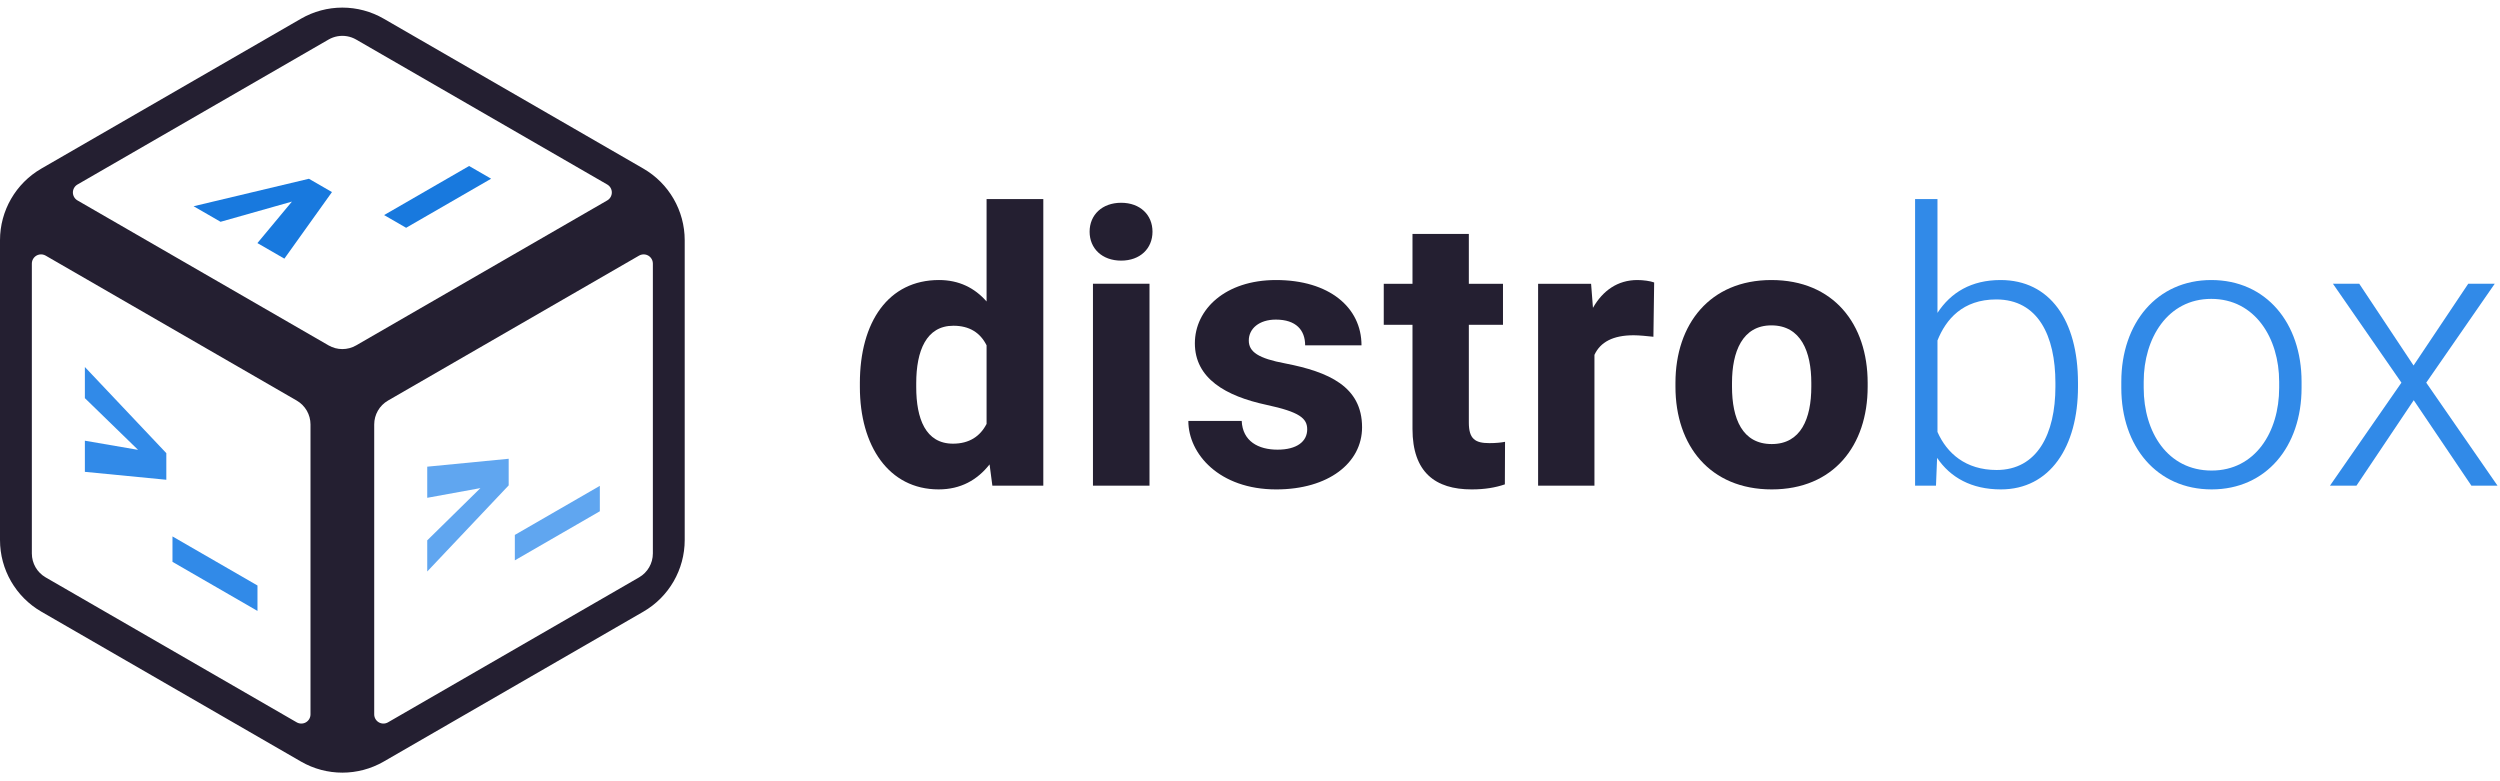
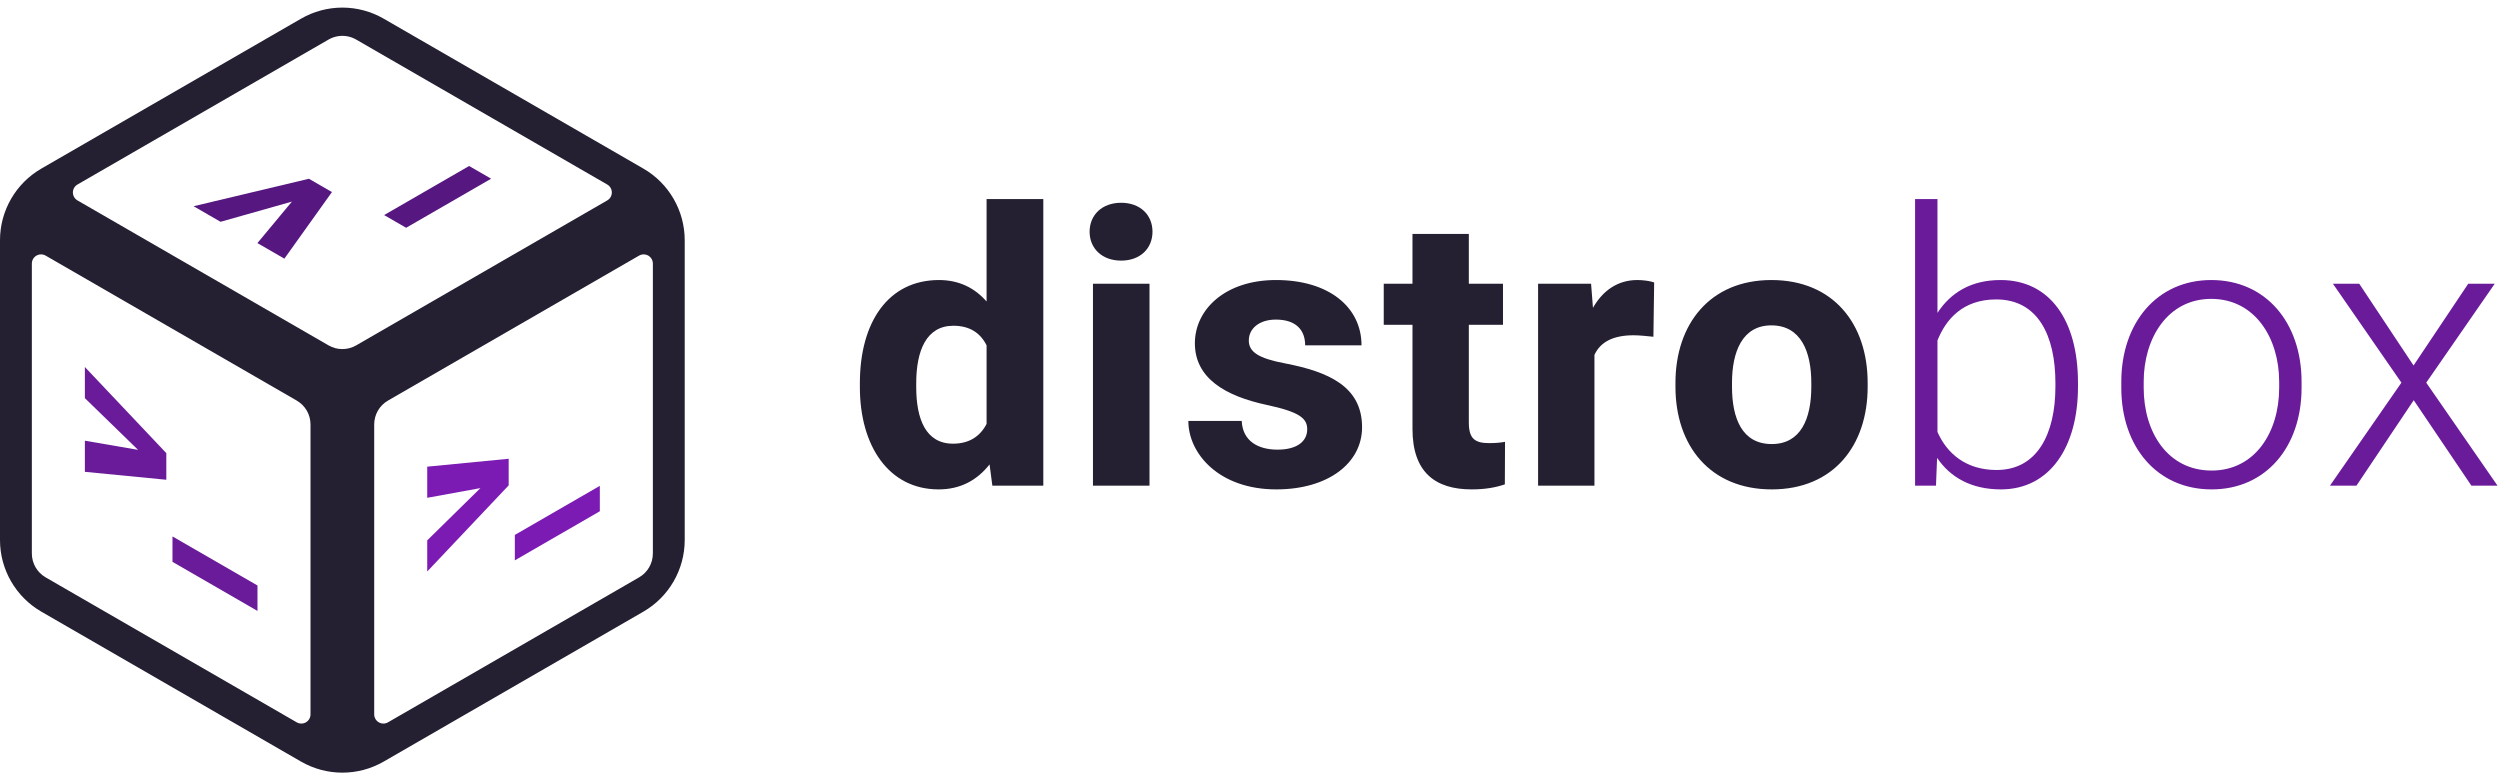
- <svg xmlns="http://www.w3.org/2000/svg" width="314" height="98" viewBox="0 0 314 98" id="systemd-logo" version="1.1">
-   <defs id="defs13" />
-   <g id="layer1">
-     <g id="g11686" transform="translate(46.29331,-23.74031)">
-       <g id="g3309-3" transform="translate(128.7067,-27.08549)">
-         <path id="path2544-6" style="fill:#241f31;fill-opacity:1;stroke-width:19.861;stroke-linecap:round;stroke-linejoin:round" d="m -132,51.781 a 10.392,10.392 0 0 0 -5.195,1.393 L -169.805,72 A 10.392,10.392 0 0 0 -175,81 v 37.652 a 10.392,10.392 0 0 0 5.195,9 l 32.609,18.826 a 10.392,10.392 0 0 0 10.391,0 l 32.609,-18.826 a 10.392,10.392 0 0 0 5.195,-9 V 81 a 10.392,10.392 0 0 0 -5.195,-9 L -126.805,53.174 A 10.392,10.392 0 0 0 -132,51.781 Z m -0.602,3.6 a 3.464,3.464 0 0 1 2.334,0.412 L -98.732,74 a 1.155,1.155 0 0 1 0,2 l -31.535,18.207 a 3.464,3.464 0 0 1 -3.465,0 L -165.268,76 a 1.155,1.155 0 0 1 0,-2 l 31.535,-18.207 a 3.464,3.464 0 0 1 1.131,-0.412 z m -37.443,27.412 a 1.155,1.155 0 0 1 0.777,0.137 l 31.535,18.207 a 3.464,3.464 0 0 1 1.732,3 v 36.414 a 1.155,1.155 0 0 1 -1.732,1 l -31.535,-18.207 a 3.464,3.464 0 0 1 -1.732,-3 V 83.93 a 1.155,1.155 0 0 1 0.955,-1.137 z m 76.09,0 A 1.155,1.155 0 0 1 -93,83.93 v 36.414 a 3.464,3.464 0 0 1 -1.732,3 l -31.535,18.207 a 1.155,1.155 0 0 1 -1.732,-1 v -36.414 a 3.464,3.464 0 0 1 1.732,-3 l 31.535,-18.207 a 1.155,1.155 0 0 1 0.777,-0.137 z" />
-         <g aria-label="&gt;_" id="g2849-1" style="font-weight:bold;font-size:24px;font-family:Heebo;-inkscape-font-specification:'Heebo Bold';text-align:center;text-anchor:middle;white-space:pre;shape-inside:url(#rect2729);fill:#60a6f0;fill-opacity:1;stroke-width:12;stroke-linecap:round;stroke-linejoin:round" transform="translate(-60.68555,-150.802)">
-           <path d="m -60.654,264.152 6.68,-1.218 -6.68,6.563 v 3.911 l 10.23,-10.818 v -3.342 l -10.23,0.995 z" id="path2845-0" style="fill:#60a6f0;fill-opacity:1" />
-           <path d="m -38.975,265.843 v -3.193 l -10.676,6.164 v 3.193 z" id="path2847-6" style="fill:#60a6f0;fill-opacity:1" />
-         </g>
-         <g aria-label="&gt;_" id="g2859-3" style="font-weight:bold;font-size:24px;font-family:Heebo;-inkscape-font-specification:'Heebo Bold';text-align:center;text-anchor:middle;white-space:pre;shape-inside:url(#rect2729);fill:#318ae8;fill-opacity:1;stroke-width:12;stroke-linecap:round;stroke-linejoin:round" transform="translate(-103.6856,-150.802)">
-           <path d="m -60.654,251.635 6.68,6.495 -6.68,-1.15 v 3.911 l 10.23,0.995 v -3.342 L -60.654,247.725 Z" id="path2855-2" style="fill:#318ae8;fill-opacity:1" />
-           <path d="m -38.975,278.36 v -3.193 l -10.676,-6.164 v 3.193 z" id="path2857-0" style="fill:#318ae8;fill-opacity:1" />
-         </g>
-         <g aria-label="&gt;_" id="g2869-6" style="font-weight:bold;font-size:24px;font-family:Heebo;-inkscape-font-specification:'Heebo Bold';text-align:center;text-anchor:middle;white-space:pre;shape-inside:url(#rect2729);fill:#1879de;fill-opacity:1;stroke-width:12;stroke-linecap:round;stroke-linejoin:round" transform="translate(-82.18555,-188.0423)">
-           <path d="m -65.113,266.726 8.965,-2.537 -4.336,5.21 3.387,1.955 5.977,-8.362 -2.895,-1.671 -14.484,3.451 z" id="path2865-1" style="fill:#1879de;fill-opacity:1" />
-           <path d="m -31.129,261.314 -2.766,-1.597 -10.676,6.164 2.766,1.597 z" id="path2867-5" style="fill:#1879de;fill-opacity:1" />
-         </g>
-       </g>
-       <g aria-label="distrobox" transform="translate(350.2301,19.49563)" id="text3745-5" style="font-weight:300;font-size:48px;font-family:Heebo;-inkscape-font-specification:'Heebo Light';letter-spacing:0.8px;white-space:pre;shape-inside:url(#rect3747);fill:#318ae8;stroke-width:12;stroke-linecap:round;stroke-linejoin:round">
-         <path d="m -288.523,52.377 v 0.492 c 0,7.359 3.609,12.844 9.891,12.844 2.766,0 4.852,-1.172 6.398,-3.141 l 0.352,2.672 h 6.398 v -36 h -7.125 v 12.867 c -1.5,-1.711 -3.469,-2.695 -5.977,-2.695 -6.352,0 -9.938,5.25 -9.938,12.961 z m 7.078,0.492 v -0.492 c 0,-4.078 1.266,-7.219 4.664,-7.219 2.016,0 3.375,0.867 4.172,2.461 v 9.867 c -0.797,1.547 -2.156,2.484 -4.219,2.484 -3.445,0 -4.617,-3.141 -4.617,-7.102 z" style="font-weight:bold;-inkscape-font-specification:'Heebo Bold';fill:#241f31" id="path4589-4" />
-         <path d="m -259.669,33.346 c 0,2.109 1.57,3.633 3.961,3.633 2.391,0 3.938,-1.523 3.938,-3.633 0,-2.109 -1.547,-3.633 -3.938,-3.633 -2.391,0 -3.961,1.523 -3.961,3.633 z m 7.523,31.898 V 39.885 h -7.102 v 25.359 z" style="font-weight:bold;-inkscape-font-specification:'Heebo Bold';fill:#241f31" id="path4591-7" />
-         <path d="m -232.338,58.167 c 0,1.523 -1.289,2.555 -3.727,2.555 -2.414,0 -4.383,-1.055 -4.5,-3.609 h -6.703 c 0,4.125 3.867,8.602 11.039,8.602 6.562,0 10.781,-3.328 10.781,-7.805 0,-5.133 -4.219,-6.961 -9.633,-8.016 -3.398,-0.633 -4.594,-1.453 -4.594,-2.883 0,-1.5 1.312,-2.625 3.398,-2.625 2.555,0 3.68,1.336 3.68,3.234 h 7.078 c 0,-4.781 -4.078,-8.203 -10.734,-8.203 -6.398,0 -10.195,3.703 -10.195,7.945 0,4.406 3.867,6.633 9,7.734 4.148,0.891 5.109,1.688 5.109,3.07 z" style="font-weight:bold;-inkscape-font-specification:'Heebo Bold';fill:#241f31" id="path4593-6" />
-         <path d="m -207.748,45.042 v -5.156 h -4.289 v -6.258 h -7.078 v 6.258 h -3.609 v 5.156 h 3.609 v 13.078 c 0,5.438 2.859,7.594 7.43,7.594 1.688,0 3,-0.234 4.172,-0.633 l 0.023,-5.344 c -0.469,0.094 -1.148,0.164 -1.969,0.164 -1.781,0 -2.578,-0.516 -2.578,-2.578 v -12.281 z" style="font-weight:bold;-inkscape-font-specification:'Heebo Bold';fill:#241f31" id="path4595-5" />
-         <path d="M -196.261,65.245 V 48.815 c 0.75,-1.617 2.344,-2.461 4.922,-2.461 0.727,0 1.805,0.117 2.484,0.188 l 0.094,-6.82 c -0.492,-0.188 -1.406,-0.305 -2.109,-0.305 -2.461,0 -4.336,1.312 -5.578,3.492 l -0.234,-3.023 h -6.656 v 25.359 z" style="font-weight:bold;-inkscape-font-specification:'Heebo Bold';fill:#241f31" id="path4597-6" />
-         <path d="m -186.086,52.331 v 0.492 c 0,7.383 4.336,12.891 12.094,12.891 7.758,0 12.047,-5.508 12.047,-12.891 v -0.492 c 0,-7.383 -4.289,-12.914 -12.094,-12.914 -7.711,0 -12.047,5.531 -12.047,12.914 z m 7.102,0.492 v -0.492 c 0,-3.891 1.289,-7.219 4.945,-7.219 3.727,0 5.016,3.328 5.016,7.219 v 0.492 c 0,4.008 -1.312,7.195 -4.969,7.195 -3.703,0 -4.992,-3.188 -4.992,-7.195 z" style="font-weight:bold;-inkscape-font-specification:'Heebo Bold';fill:#241f31" id="path4599-9" />
-         <path d="m -135.528,52.823 v -0.492 c 0,-7.875 -3.539,-12.914 -9.727,-12.914 -3.656,0 -6.234,1.547 -7.922,4.125 V 29.245 h -2.812 v 36 h 2.625 l 0.141,-3.492 c 1.664,2.461 4.312,3.961 8.016,3.961 6.141,0 9.68,-5.32 9.68,-12.891 z m -2.836,-0.492 v 0.492 c 0,5.906 -2.273,10.453 -7.383,10.453 -3.891,0 -6.258,-2.109 -7.43,-4.781 V 47.01 c 1.055,-2.648 3.164,-5.156 7.383,-5.156 5.25,0 7.43,4.57 7.43,10.477 z" id="path4601-3" />
-         <path d="m -130.087,52.19 v 0.773 c 0,7.383 4.477,12.75 11.344,12.75 6.844,0 11.297,-5.367 11.297,-12.75 v -0.773 c 0,-7.383 -4.453,-12.773 -11.344,-12.773 -6.82,0 -11.297,5.391 -11.297,12.773 z m 2.812,0.773 v -0.773 c 0,-5.461 3,-10.406 8.484,-10.406 5.508,0 8.531,4.945 8.531,10.406 v 0.773 c 0,5.555 -3.023,10.383 -8.484,10.383 -5.531,0 -8.531,-4.828 -8.531,-10.383 z" id="path4603-7" />
-         <path d="m -93.381,50.151 -6.82,-10.266 h -3.305 l 8.602,12.422 -8.977,12.938 h 3.328 l 7.195,-10.734 7.242,10.734 h 3.281 l -8.953,-12.938 8.602,-12.422 h -3.328 z" id="path4605-4" />
-       </g>
-     </g>
+ <svg xmlns="http://www.w3.org/2000/svg" width="314" height="98">
+   <path d="M-132 51.781a10.392 10.392 0 0 0-5.195 1.393L-169.805 72A10.392 10.392 0 0 0-175 81v37.652a10.392 10.392 0 0 0 5.195 9l32.61 18.827a10.392 10.392 0 0 0 10.39 0l32.61-18.827a10.392 10.392 0 0 0 5.195-9V81a10.392 10.392 0 0 0-5.195-9l-32.61-18.826A10.392 10.392 0 0 0-132 51.78Zm-.602 3.6a3.464 3.464 0 0 1 2.334.412L-98.732 74a1.155 1.155 0 0 1 0 2l-31.536 18.207a3.464 3.464 0 0 1-3.464 0L-165.268 76a1.155 1.155 0 0 1 0-2l31.536-18.207a3.464 3.464 0 0 1 1.13-.412zm-37.443 27.412a1.155 1.155 0 0 1 .777.137l31.536 18.207a3.464 3.464 0 0 1 1.732 3v36.414a1.155 1.155 0 0 1-1.732 1l-31.536-18.207a3.464 3.464 0 0 1-1.732-3V83.93a1.155 1.155 0 0 1 .955-1.137zm76.09 0A1.155 1.155 0 0 1-93 83.93v36.414a3.464 3.464 0 0 1-1.732 3l-31.536 18.207a1.155 1.155 0 0 1-1.732-1v-36.414a3.464 3.464 0 0 1 1.732-3l31.536-18.207a1.155 1.155 0 0 1 .777-.137z" style="fill:#241f31;fill-opacity:1;stroke-width:19.861;stroke-linecap:round;stroke-linejoin:round" transform="translate(175 -50.826)" />
+   <g style="font-weight:700;font-size:24px;font-family:Heebo;-inkscape-font-specification:&quot;Heebo Bold&quot;;text-align:center;text-anchor:middle;white-space:pre;shape-inside:url(#rect2729);fill:#7c1bb3;fill-opacity:1;stroke-width:12;stroke-linecap:round;stroke-linejoin:round" transform="translate(114.314 -201.628)">
+     <path d="m-60.654 264.152 6.68-1.218-6.68 6.563v3.91l10.23-10.818v-3.342l-10.23.994zm21.679 1.691v-3.193l-10.675 6.163v3.194z" aria-label="&gt;_" style="fill:#7c1bb3;fill-opacity:1" />
+   </g>
+   <g style="font-weight:700;font-size:24px;font-family:Heebo;-inkscape-font-specification:&quot;Heebo Bold&quot;;text-align:center;text-anchor:middle;white-space:pre;shape-inside:url(#rect2729);fill:#6a1b9a;fill-opacity:1;stroke-width:12;stroke-linecap:round;stroke-linejoin:round" transform="translate(71.314 -201.628)">
+     <path d="m-60.654 251.635 6.68 6.495-6.68-1.15v3.91l10.23.995v-3.342l-10.23-10.818Zm21.679 26.725v-3.194l-10.675-6.163v3.193z" aria-label="&gt;_" style="fill:#6a1b9a;fill-opacity:1" />
+   </g>
+   <g style="font-weight:700;font-size:24px;font-family:Heebo;-inkscape-font-specification:&quot;Heebo Bold&quot;;text-align:center;text-anchor:middle;white-space:pre;shape-inside:url(#rect2729);fill:#561780;fill-opacity:1;stroke-width:12;stroke-linecap:round;stroke-linejoin:round" transform="translate(92.814 -238.868)">
+     <path d="m-65.113 266.726 8.965-2.537-4.336 5.21 3.386 1.955 5.977-8.362-2.895-1.672-14.484 3.45zm33.984-5.412-2.766-1.597-10.675 6.163 2.765 1.597z" aria-label="&gt;_" style="fill:#561780;fill-opacity:1" />
+   </g>
+   <g aria-label="distrobox" style="font-weight:300;font-size:48px;font-family:Heebo;-inkscape-font-specification:&quot;Heebo Light&quot;;letter-spacing:.8px;white-space:pre;shape-inside:url(#rect3747);fill:#318ae8;stroke-width:12;stroke-linecap:round;stroke-linejoin:round" transform="translate(396.523 -4.245)">
+     <path d="M-288.523 52.377v.493c0 7.36 3.609 12.843 9.89 12.843 2.766 0 4.852-1.171 6.399-3.14l.351 2.672h6.399v-36h-7.125v12.867c-1.5-1.711-3.47-2.695-5.977-2.695-6.351 0-9.937 5.25-9.937 12.96zm7.078.493v-.493c0-4.078 1.265-7.218 4.664-7.218 2.015 0 3.375.867 4.172 2.46v9.868c-.797 1.547-2.157 2.484-4.22 2.484-3.444 0-4.616-3.14-4.616-7.101zm21.776-19.524c0 2.11 1.57 3.633 3.961 3.633 2.39 0 3.938-1.523 3.938-3.633 0-2.11-1.547-3.633-3.938-3.633-2.39 0-3.96 1.524-3.96 3.633zm7.524 31.899v-25.36h-7.102v25.36zm19.807-7.078c0 1.523-1.289 2.554-3.726 2.554-2.414 0-4.383-1.054-4.5-3.61h-6.703c0 4.126 3.867 8.602 11.039 8.602 6.562 0 10.781-3.328 10.781-7.804 0-5.133-4.219-6.961-9.633-8.016-3.398-.633-4.593-1.453-4.593-2.883 0-1.5 1.312-2.625 3.398-2.625 2.555 0 3.68 1.336 3.68 3.235h7.078c0-4.782-4.078-8.203-10.735-8.203-6.398 0-10.195 3.703-10.195 7.945 0 4.406 3.867 6.633 9 7.734 4.149.89 5.11 1.688 5.11 3.07zm24.59-13.125v-5.157h-4.29v-6.258h-7.078v6.258h-3.609v5.157h3.61V58.12c0 5.437 2.859 7.593 7.43 7.593 1.687 0 3-.234 4.17-.632l.024-5.344c-.468.094-1.148.164-1.968.164-1.782 0-2.579-.516-2.579-2.578V45.042zm11.488 20.203v-16.43c.75-1.617 2.343-2.46 4.92-2.46.728 0 1.806.116 2.485.187l.094-6.82c-.492-.188-1.406-.305-2.11-.305-2.46 0-4.335 1.312-5.577 3.492l-.235-3.024h-6.656v25.36zm10.174-12.915v.493c0 7.383 4.336 12.89 12.094 12.89 7.758 0 12.047-5.507 12.047-12.89v-.492c0-7.383-4.29-12.914-12.094-12.914-7.711 0-12.047 5.53-12.047 12.914zm7.102.493v-.492c0-3.891 1.289-7.22 4.945-7.22 3.727 0 5.016 3.329 5.016 7.22v.492c0 4.008-1.313 7.195-4.97 7.195-3.702 0-4.991-3.187-4.991-7.195z" style="font-weight:700;-inkscape-font-specification:&quot;Heebo Bold&quot;;fill:#241f31" />
+     <path d="M-135.528 52.823v-.492c0-7.875-3.54-12.914-9.727-12.914-3.656 0-6.234 1.546-7.922 4.125V29.245h-2.812v36h2.625l.14-3.493c1.665 2.461 4.313 3.961 8.016 3.961 6.14 0 9.68-5.32 9.68-12.89zm-2.836-.492v.492c0 5.906-2.273 10.453-7.383 10.453-3.89 0-6.258-2.11-7.43-4.781V47.01c1.055-2.648 3.164-5.156 7.383-5.156 5.25 0 7.43 4.57 7.43 10.477zm8.277-.141v.773c0 7.383 4.476 12.75 11.343 12.75 6.844 0 11.297-5.367 11.297-12.75v-.773c0-7.383-4.453-12.773-11.344-12.773-6.82 0-11.296 5.39-11.296 12.773zm2.812.773v-.773c0-5.46 3-10.406 8.484-10.406 5.508 0 8.532 4.945 8.532 10.406v.773c0 5.555-3.024 10.383-8.485 10.383-5.531 0-8.531-4.828-8.531-10.383zm33.894-2.813-6.82-10.265h-3.305l8.601 12.422-8.976 12.938h3.328l7.195-10.735 7.242 10.735h3.282l-8.954-12.938 8.602-12.422h-3.328z" style="fill:#6a1b9a;fill-opacity:1" />
  </g>
</svg>
